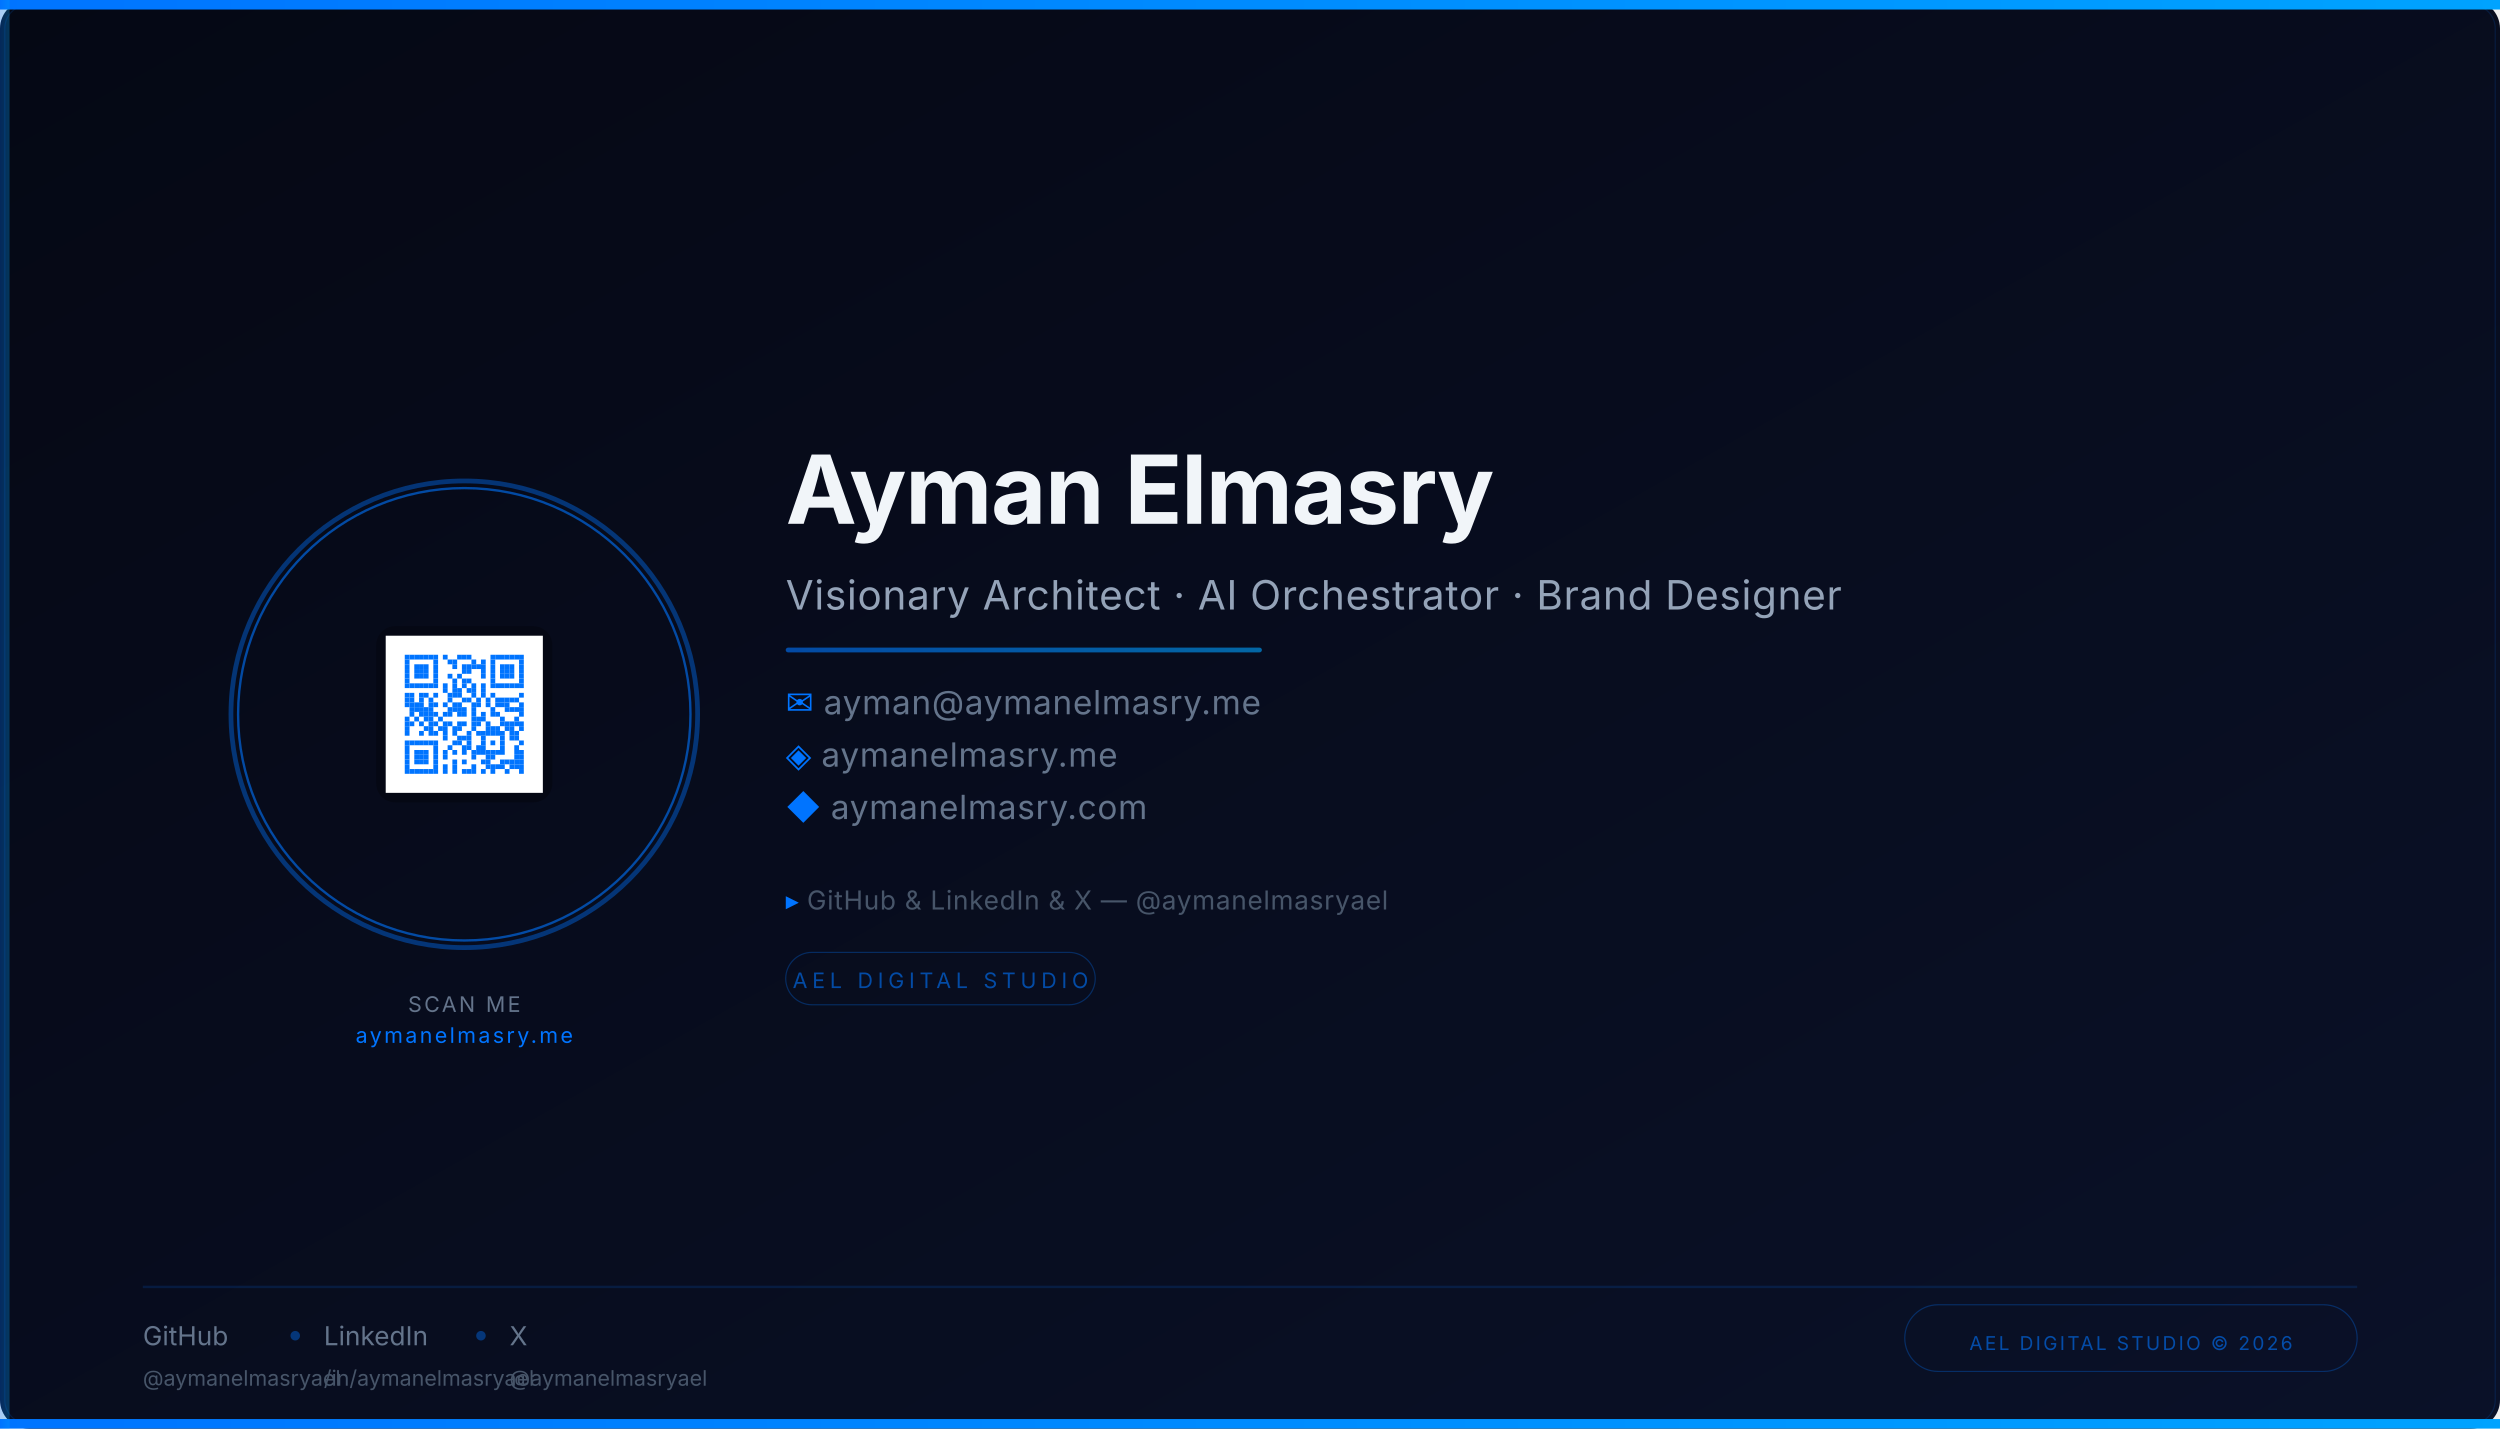
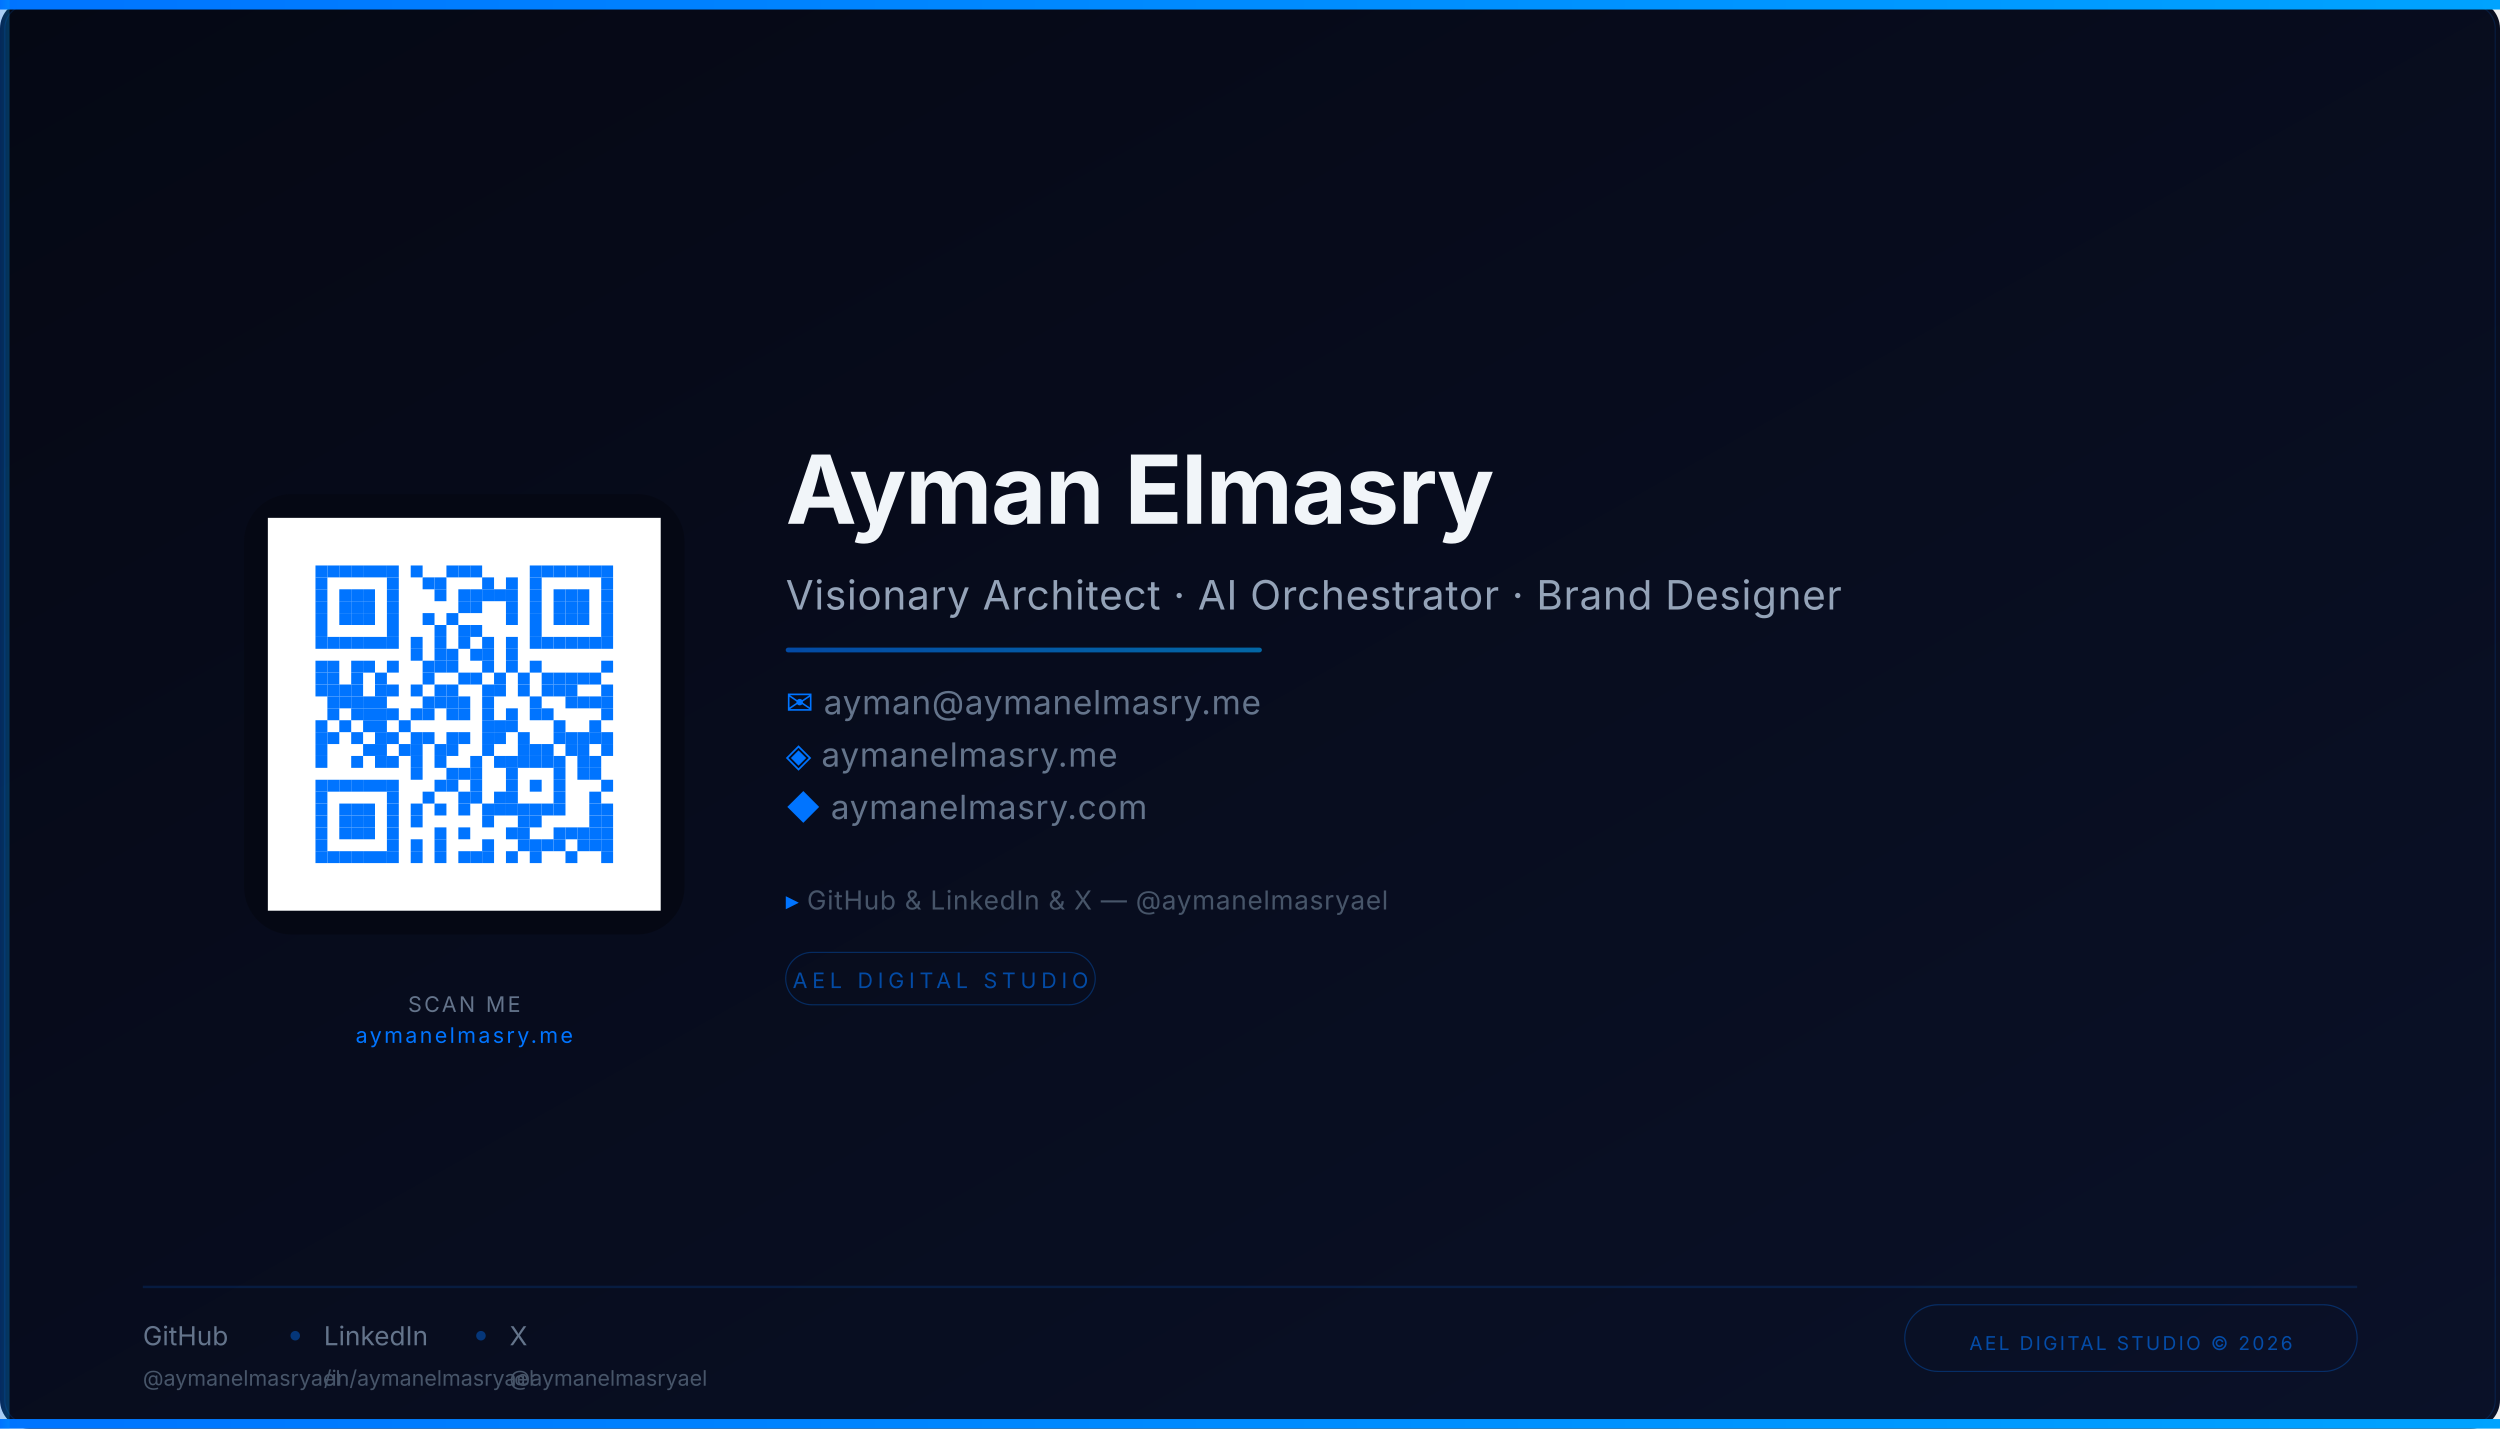
<svg xmlns="http://www.w3.org/2000/svg" width="1050" height="600" viewBox="0 0 1050 600">
  <defs>
    <linearGradient id="bg" x1="0" y1="0" x2="1" y2="1">
      <stop offset="0%" stop-color="#050814" />
      <stop offset="100%" stop-color="#0A1128" />
    </linearGradient>
    <linearGradient id="accent" x1="0" y1="0" x2="1" y2="0">
      <stop offset="0%" stop-color="#0074FF" />
      <stop offset="100%" stop-color="#00A3FF" />
    </linearGradient>
  </defs>
  <rect width="1050" height="600" fill="url(#bg)" rx="12" />
  <rect x="2" y="2" width="1046" height="596" rx="10" fill="none" stroke="#0074FF" stroke-width="0.5" opacity="0.15" />
  <rect x="0" y="0" width="1050" height="4" fill="url(#accent)" />
  <rect x="0" y="596" width="1050" height="4" fill="url(#accent)" />
  <rect x="0" y="0" width="4" height="600" fill="url(#accent)" opacity="0.3" />
-   <circle cx="195" cy="300" r="98" fill="none" stroke="#0074FF" stroke-width="2" opacity="0.4" />
-   <circle cx="195" cy="300" r="95" fill="none" stroke="#0074FF" stroke-width="1" opacity="0.6" />
-   <g transform="translate(162, 267) scale(2)">
+   <g transform="translate(112.5, 217.5) scale(5)">
    <rect x="-2" y="-2" width="37" height="37" rx="4" fill="#050814" />
    <rect x="0" y="0" width="33" height="33" fill="#ffffff" />
    <g transform="translate(4,4)">
      <rect x="0" y="0" width="1" height="1" fill="#0074FF" />
      <rect x="1" y="0" width="1" height="1" fill="#0074FF" />
      <rect x="2" y="0" width="1" height="1" fill="#0074FF" />
      <rect x="3" y="0" width="1" height="1" fill="#0074FF" />
      <rect x="4" y="0" width="1" height="1" fill="#0074FF" />
      <rect x="5" y="0" width="1" height="1" fill="#0074FF" />
      <rect x="6" y="0" width="1" height="1" fill="#0074FF" />
      <rect x="8" y="0" width="1" height="1" fill="#0074FF" />
      <rect x="11" y="0" width="1" height="1" fill="#0074FF" />
      <rect x="12" y="0" width="1" height="1" fill="#0074FF" />
      <rect x="13" y="0" width="1" height="1" fill="#0074FF" />
      <rect x="18" y="0" width="1" height="1" fill="#0074FF" />
      <rect x="19" y="0" width="1" height="1" fill="#0074FF" />
      <rect x="20" y="0" width="1" height="1" fill="#0074FF" />
      <rect x="21" y="0" width="1" height="1" fill="#0074FF" />
      <rect x="22" y="0" width="1" height="1" fill="#0074FF" />
      <rect x="23" y="0" width="1" height="1" fill="#0074FF" />
      <rect x="24" y="0" width="1" height="1" fill="#0074FF" />
      <rect x="0" y="1" width="1" height="1" fill="#0074FF" />
      <rect x="6" y="1" width="1" height="1" fill="#0074FF" />
      <rect x="9" y="1" width="1" height="1" fill="#0074FF" />
      <rect x="10" y="1" width="1" height="1" fill="#0074FF" />
      <rect x="14" y="1" width="1" height="1" fill="#0074FF" />
      <rect x="16" y="1" width="1" height="1" fill="#0074FF" />
      <rect x="18" y="1" width="1" height="1" fill="#0074FF" />
      <rect x="24" y="1" width="1" height="1" fill="#0074FF" />
      <rect x="0" y="2" width="1" height="1" fill="#0074FF" />
      <rect x="2" y="2" width="1" height="1" fill="#0074FF" />
      <rect x="3" y="2" width="1" height="1" fill="#0074FF" />
      <rect x="4" y="2" width="1" height="1" fill="#0074FF" />
      <rect x="6" y="2" width="1" height="1" fill="#0074FF" />
      <rect x="10" y="2" width="1" height="1" fill="#0074FF" />
      <rect x="12" y="2" width="1" height="1" fill="#0074FF" />
      <rect x="13" y="2" width="1" height="1" fill="#0074FF" />
      <rect x="14" y="2" width="1" height="1" fill="#0074FF" />
      <rect x="15" y="2" width="1" height="1" fill="#0074FF" />
      <rect x="16" y="2" width="1" height="1" fill="#0074FF" />
      <rect x="18" y="2" width="1" height="1" fill="#0074FF" />
      <rect x="20" y="2" width="1" height="1" fill="#0074FF" />
      <rect x="21" y="2" width="1" height="1" fill="#0074FF" />
      <rect x="22" y="2" width="1" height="1" fill="#0074FF" />
      <rect x="24" y="2" width="1" height="1" fill="#0074FF" />
      <rect x="0" y="3" width="1" height="1" fill="#0074FF" />
      <rect x="2" y="3" width="1" height="1" fill="#0074FF" />
      <rect x="3" y="3" width="1" height="1" fill="#0074FF" />
      <rect x="4" y="3" width="1" height="1" fill="#0074FF" />
      <rect x="6" y="3" width="1" height="1" fill="#0074FF" />
      <rect x="12" y="3" width="1" height="1" fill="#0074FF" />
      <rect x="13" y="3" width="1" height="1" fill="#0074FF" />
      <rect x="16" y="3" width="1" height="1" fill="#0074FF" />
      <rect x="18" y="3" width="1" height="1" fill="#0074FF" />
      <rect x="20" y="3" width="1" height="1" fill="#0074FF" />
      <rect x="21" y="3" width="1" height="1" fill="#0074FF" />
      <rect x="22" y="3" width="1" height="1" fill="#0074FF" />
      <rect x="24" y="3" width="1" height="1" fill="#0074FF" />
      <rect x="0" y="4" width="1" height="1" fill="#0074FF" />
      <rect x="2" y="4" width="1" height="1" fill="#0074FF" />
      <rect x="3" y="4" width="1" height="1" fill="#0074FF" />
      <rect x="4" y="4" width="1" height="1" fill="#0074FF" />
      <rect x="6" y="4" width="1" height="1" fill="#0074FF" />
      <rect x="9" y="4" width="1" height="1" fill="#0074FF" />
      <rect x="11" y="4" width="1" height="1" fill="#0074FF" />
      <rect x="16" y="4" width="1" height="1" fill="#0074FF" />
      <rect x="18" y="4" width="1" height="1" fill="#0074FF" />
      <rect x="20" y="4" width="1" height="1" fill="#0074FF" />
      <rect x="21" y="4" width="1" height="1" fill="#0074FF" />
      <rect x="22" y="4" width="1" height="1" fill="#0074FF" />
      <rect x="24" y="4" width="1" height="1" fill="#0074FF" />
      <rect x="0" y="5" width="1" height="1" fill="#0074FF" />
      <rect x="6" y="5" width="1" height="1" fill="#0074FF" />
      <rect x="10" y="5" width="1" height="1" fill="#0074FF" />
      <rect x="12" y="5" width="1" height="1" fill="#0074FF" />
      <rect x="13" y="5" width="1" height="1" fill="#0074FF" />
      <rect x="18" y="5" width="1" height="1" fill="#0074FF" />
      <rect x="24" y="5" width="1" height="1" fill="#0074FF" />
      <rect x="0" y="6" width="1" height="1" fill="#0074FF" />
      <rect x="1" y="6" width="1" height="1" fill="#0074FF" />
      <rect x="2" y="6" width="1" height="1" fill="#0074FF" />
      <rect x="3" y="6" width="1" height="1" fill="#0074FF" />
      <rect x="4" y="6" width="1" height="1" fill="#0074FF" />
      <rect x="5" y="6" width="1" height="1" fill="#0074FF" />
      <rect x="6" y="6" width="1" height="1" fill="#0074FF" />
      <rect x="8" y="6" width="1" height="1" fill="#0074FF" />
      <rect x="10" y="6" width="1" height="1" fill="#0074FF" />
      <rect x="12" y="6" width="1" height="1" fill="#0074FF" />
      <rect x="14" y="6" width="1" height="1" fill="#0074FF" />
      <rect x="16" y="6" width="1" height="1" fill="#0074FF" />
      <rect x="18" y="6" width="1" height="1" fill="#0074FF" />
      <rect x="19" y="6" width="1" height="1" fill="#0074FF" />
      <rect x="20" y="6" width="1" height="1" fill="#0074FF" />
      <rect x="21" y="6" width="1" height="1" fill="#0074FF" />
      <rect x="22" y="6" width="1" height="1" fill="#0074FF" />
      <rect x="23" y="6" width="1" height="1" fill="#0074FF" />
      <rect x="24" y="6" width="1" height="1" fill="#0074FF" />
      <rect x="8" y="7" width="1" height="1" fill="#0074FF" />
      <rect x="10" y="7" width="1" height="1" fill="#0074FF" />
      <rect x="11" y="7" width="1" height="1" fill="#0074FF" />
      <rect x="13" y="7" width="1" height="1" fill="#0074FF" />
      <rect x="14" y="7" width="1" height="1" fill="#0074FF" />
      <rect x="16" y="7" width="1" height="1" fill="#0074FF" />
      <rect x="0" y="8" width="1" height="1" fill="#0074FF" />
      <rect x="1" y="8" width="1" height="1" fill="#0074FF" />
      <rect x="3" y="8" width="1" height="1" fill="#0074FF" />
      <rect x="4" y="8" width="1" height="1" fill="#0074FF" />
      <rect x="6" y="8" width="1" height="1" fill="#0074FF" />
      <rect x="9" y="8" width="1" height="1" fill="#0074FF" />
      <rect x="10" y="8" width="1" height="1" fill="#0074FF" />
      <rect x="11" y="8" width="1" height="1" fill="#0074FF" />
      <rect x="14" y="8" width="1" height="1" fill="#0074FF" />
      <rect x="16" y="8" width="1" height="1" fill="#0074FF" />
      <rect x="18" y="8" width="1" height="1" fill="#0074FF" />
      <rect x="24" y="8" width="1" height="1" fill="#0074FF" />
      <rect x="0" y="9" width="1" height="1" fill="#0074FF" />
      <rect x="1" y="9" width="1" height="1" fill="#0074FF" />
      <rect x="3" y="9" width="1" height="1" fill="#0074FF" />
      <rect x="5" y="9" width="1" height="1" fill="#0074FF" />
      <rect x="9" y="9" width="1" height="1" fill="#0074FF" />
      <rect x="12" y="9" width="1" height="1" fill="#0074FF" />
      <rect x="13" y="9" width="1" height="1" fill="#0074FF" />
      <rect x="15" y="9" width="1" height="1" fill="#0074FF" />
      <rect x="17" y="9" width="1" height="1" fill="#0074FF" />
      <rect x="19" y="9" width="1" height="1" fill="#0074FF" />
      <rect x="20" y="9" width="1" height="1" fill="#0074FF" />
      <rect x="21" y="9" width="1" height="1" fill="#0074FF" />
      <rect x="22" y="9" width="1" height="1" fill="#0074FF" />
      <rect x="23" y="9" width="1" height="1" fill="#0074FF" />
      <rect x="0" y="10" width="1" height="1" fill="#0074FF" />
      <rect x="1" y="10" width="1" height="1" fill="#0074FF" />
      <rect x="2" y="10" width="1" height="1" fill="#0074FF" />
      <rect x="3" y="10" width="1" height="1" fill="#0074FF" />
      <rect x="5" y="10" width="1" height="1" fill="#0074FF" />
      <rect x="6" y="10" width="1" height="1" fill="#0074FF" />
      <rect x="8" y="10" width="1" height="1" fill="#0074FF" />
      <rect x="10" y="10" width="1" height="1" fill="#0074FF" />
      <rect x="11" y="10" width="1" height="1" fill="#0074FF" />
      <rect x="14" y="10" width="1" height="1" fill="#0074FF" />
      <rect x="15" y="10" width="1" height="1" fill="#0074FF" />
      <rect x="17" y="10" width="1" height="1" fill="#0074FF" />
      <rect x="19" y="10" width="1" height="1" fill="#0074FF" />
      <rect x="20" y="10" width="1" height="1" fill="#0074FF" />
      <rect x="21" y="10" width="1" height="1" fill="#0074FF" />
      <rect x="24" y="10" width="1" height="1" fill="#0074FF" />
      <rect x="1" y="11" width="1" height="1" fill="#0074FF" />
      <rect x="2" y="11" width="1" height="1" fill="#0074FF" />
      <rect x="3" y="11" width="1" height="1" fill="#0074FF" />
      <rect x="4" y="11" width="1" height="1" fill="#0074FF" />
      <rect x="5" y="11" width="1" height="1" fill="#0074FF" />
      <rect x="9" y="11" width="1" height="1" fill="#0074FF" />
      <rect x="10" y="11" width="1" height="1" fill="#0074FF" />
      <rect x="11" y="11" width="1" height="1" fill="#0074FF" />
      <rect x="12" y="11" width="1" height="1" fill="#0074FF" />
      <rect x="14" y="11" width="1" height="1" fill="#0074FF" />
      <rect x="18" y="11" width="1" height="1" fill="#0074FF" />
      <rect x="21" y="11" width="1" height="1" fill="#0074FF" />
      <rect x="22" y="11" width="1" height="1" fill="#0074FF" />
      <rect x="23" y="11" width="1" height="1" fill="#0074FF" />
      <rect x="24" y="11" width="1" height="1" fill="#0074FF" />
      <rect x="1" y="12" width="1" height="1" fill="#0074FF" />
      <rect x="3" y="12" width="1" height="1" fill="#0074FF" />
      <rect x="4" y="12" width="1" height="1" fill="#0074FF" />
      <rect x="5" y="12" width="1" height="1" fill="#0074FF" />
      <rect x="6" y="12" width="1" height="1" fill="#0074FF" />
      <rect x="8" y="12" width="1" height="1" fill="#0074FF" />
      <rect x="9" y="12" width="1" height="1" fill="#0074FF" />
      <rect x="11" y="12" width="1" height="1" fill="#0074FF" />
      <rect x="12" y="12" width="1" height="1" fill="#0074FF" />
      <rect x="14" y="12" width="1" height="1" fill="#0074FF" />
      <rect x="16" y="12" width="1" height="1" fill="#0074FF" />
      <rect x="18" y="12" width="1" height="1" fill="#0074FF" />
      <rect x="19" y="12" width="1" height="1" fill="#0074FF" />
      <rect x="24" y="12" width="1" height="1" fill="#0074FF" />
      <rect x="0" y="13" width="1" height="1" fill="#0074FF" />
      <rect x="2" y="13" width="1" height="1" fill="#0074FF" />
      <rect x="4" y="13" width="1" height="1" fill="#0074FF" />
      <rect x="5" y="13" width="1" height="1" fill="#0074FF" />
      <rect x="7" y="13" width="1" height="1" fill="#0074FF" />
      <rect x="14" y="13" width="1" height="1" fill="#0074FF" />
      <rect x="15" y="13" width="1" height="1" fill="#0074FF" />
      <rect x="16" y="13" width="1" height="1" fill="#0074FF" />
      <rect x="20" y="13" width="1" height="1" fill="#0074FF" />
      <rect x="23" y="13" width="1" height="1" fill="#0074FF" />
      <rect x="0" y="14" width="1" height="1" fill="#0074FF" />
      <rect x="1" y="14" width="1" height="1" fill="#0074FF" />
      <rect x="3" y="14" width="1" height="1" fill="#0074FF" />
      <rect x="5" y="14" width="1" height="1" fill="#0074FF" />
      <rect x="6" y="14" width="1" height="1" fill="#0074FF" />
      <rect x="8" y="14" width="1" height="1" fill="#0074FF" />
      <rect x="9" y="14" width="1" height="1" fill="#0074FF" />
      <rect x="11" y="14" width="1" height="1" fill="#0074FF" />
      <rect x="12" y="14" width="1" height="1" fill="#0074FF" />
      <rect x="14" y="14" width="1" height="1" fill="#0074FF" />
      <rect x="15" y="14" width="1" height="1" fill="#0074FF" />
      <rect x="17" y="14" width="1" height="1" fill="#0074FF" />
      <rect x="20" y="14" width="1" height="1" fill="#0074FF" />
      <rect x="21" y="14" width="1" height="1" fill="#0074FF" />
      <rect x="22" y="14" width="1" height="1" fill="#0074FF" />
      <rect x="23" y="14" width="1" height="1" fill="#0074FF" />
      <rect x="24" y="14" width="1" height="1" fill="#0074FF" />
      <rect x="0" y="15" width="1" height="1" fill="#0074FF" />
      <rect x="4" y="15" width="1" height="1" fill="#0074FF" />
      <rect x="5" y="15" width="1" height="1" fill="#0074FF" />
      <rect x="7" y="15" width="1" height="1" fill="#0074FF" />
      <rect x="8" y="15" width="1" height="1" fill="#0074FF" />
      <rect x="10" y="15" width="1" height="1" fill="#0074FF" />
      <rect x="11" y="15" width="1" height="1" fill="#0074FF" />
      <rect x="14" y="15" width="1" height="1" fill="#0074FF" />
      <rect x="17" y="15" width="1" height="1" fill="#0074FF" />
      <rect x="18" y="15" width="1" height="1" fill="#0074FF" />
      <rect x="19" y="15" width="1" height="1" fill="#0074FF" />
      <rect x="21" y="15" width="1" height="1" fill="#0074FF" />
      <rect x="22" y="15" width="1" height="1" fill="#0074FF" />
      <rect x="24" y="15" width="1" height="1" fill="#0074FF" />
      <rect x="0" y="16" width="1" height="1" fill="#0074FF" />
      <rect x="3" y="16" width="1" height="1" fill="#0074FF" />
      <rect x="5" y="16" width="1" height="1" fill="#0074FF" />
      <rect x="6" y="16" width="1" height="1" fill="#0074FF" />
      <rect x="8" y="16" width="1" height="1" fill="#0074FF" />
      <rect x="10" y="16" width="1" height="1" fill="#0074FF" />
      <rect x="13" y="16" width="1" height="1" fill="#0074FF" />
      <rect x="15" y="16" width="1" height="1" fill="#0074FF" />
      <rect x="16" y="16" width="1" height="1" fill="#0074FF" />
      <rect x="17" y="16" width="1" height="1" fill="#0074FF" />
      <rect x="18" y="16" width="1" height="1" fill="#0074FF" />
      <rect x="19" y="16" width="1" height="1" fill="#0074FF" />
      <rect x="20" y="16" width="1" height="1" fill="#0074FF" />
      <rect x="22" y="16" width="1" height="1" fill="#0074FF" />
      <rect x="23" y="16" width="1" height="1" fill="#0074FF" />
      <rect x="8" y="17" width="1" height="1" fill="#0074FF" />
      <rect x="11" y="17" width="1" height="1" fill="#0074FF" />
      <rect x="12" y="17" width="1" height="1" fill="#0074FF" />
      <rect x="13" y="17" width="1" height="1" fill="#0074FF" />
      <rect x="16" y="17" width="1" height="1" fill="#0074FF" />
      <rect x="20" y="17" width="1" height="1" fill="#0074FF" />
      <rect x="22" y="17" width="1" height="1" fill="#0074FF" />
      <rect x="23" y="17" width="1" height="1" fill="#0074FF" />
      <rect x="0" y="18" width="1" height="1" fill="#0074FF" />
      <rect x="1" y="18" width="1" height="1" fill="#0074FF" />
      <rect x="2" y="18" width="1" height="1" fill="#0074FF" />
      <rect x="3" y="18" width="1" height="1" fill="#0074FF" />
      <rect x="4" y="18" width="1" height="1" fill="#0074FF" />
      <rect x="5" y="18" width="1" height="1" fill="#0074FF" />
      <rect x="6" y="18" width="1" height="1" fill="#0074FF" />
      <rect x="10" y="18" width="1" height="1" fill="#0074FF" />
      <rect x="11" y="18" width="1" height="1" fill="#0074FF" />
      <rect x="13" y="18" width="1" height="1" fill="#0074FF" />
      <rect x="16" y="18" width="1" height="1" fill="#0074FF" />
      <rect x="18" y="18" width="1" height="1" fill="#0074FF" />
      <rect x="20" y="18" width="1" height="1" fill="#0074FF" />
      <rect x="24" y="18" width="1" height="1" fill="#0074FF" />
      <rect x="0" y="19" width="1" height="1" fill="#0074FF" />
      <rect x="6" y="19" width="1" height="1" fill="#0074FF" />
      <rect x="9" y="19" width="1" height="1" fill="#0074FF" />
      <rect x="12" y="19" width="1" height="1" fill="#0074FF" />
      <rect x="13" y="19" width="1" height="1" fill="#0074FF" />
      <rect x="15" y="19" width="1" height="1" fill="#0074FF" />
      <rect x="16" y="19" width="1" height="1" fill="#0074FF" />
      <rect x="20" y="19" width="1" height="1" fill="#0074FF" />
      <rect x="23" y="19" width="1" height="1" fill="#0074FF" />
      <rect x="0" y="20" width="1" height="1" fill="#0074FF" />
      <rect x="2" y="20" width="1" height="1" fill="#0074FF" />
      <rect x="3" y="20" width="1" height="1" fill="#0074FF" />
      <rect x="4" y="20" width="1" height="1" fill="#0074FF" />
      <rect x="6" y="20" width="1" height="1" fill="#0074FF" />
      <rect x="8" y="20" width="1" height="1" fill="#0074FF" />
      <rect x="10" y="20" width="1" height="1" fill="#0074FF" />
      <rect x="12" y="20" width="1" height="1" fill="#0074FF" />
      <rect x="14" y="20" width="1" height="1" fill="#0074FF" />
      <rect x="15" y="20" width="1" height="1" fill="#0074FF" />
      <rect x="16" y="20" width="1" height="1" fill="#0074FF" />
      <rect x="17" y="20" width="1" height="1" fill="#0074FF" />
      <rect x="18" y="20" width="1" height="1" fill="#0074FF" />
      <rect x="19" y="20" width="1" height="1" fill="#0074FF" />
      <rect x="20" y="20" width="1" height="1" fill="#0074FF" />
      <rect x="23" y="20" width="1" height="1" fill="#0074FF" />
      <rect x="24" y="20" width="1" height="1" fill="#0074FF" />
      <rect x="0" y="21" width="1" height="1" fill="#0074FF" />
      <rect x="2" y="21" width="1" height="1" fill="#0074FF" />
      <rect x="3" y="21" width="1" height="1" fill="#0074FF" />
      <rect x="4" y="21" width="1" height="1" fill="#0074FF" />
      <rect x="6" y="21" width="1" height="1" fill="#0074FF" />
      <rect x="8" y="21" width="1" height="1" fill="#0074FF" />
      <rect x="14" y="21" width="1" height="1" fill="#0074FF" />
      <rect x="17" y="21" width="1" height="1" fill="#0074FF" />
      <rect x="18" y="21" width="1" height="1" fill="#0074FF" />
      <rect x="23" y="21" width="1" height="1" fill="#0074FF" />
      <rect x="24" y="21" width="1" height="1" fill="#0074FF" />
      <rect x="0" y="22" width="1" height="1" fill="#0074FF" />
      <rect x="2" y="22" width="1" height="1" fill="#0074FF" />
      <rect x="3" y="22" width="1" height="1" fill="#0074FF" />
      <rect x="4" y="22" width="1" height="1" fill="#0074FF" />
      <rect x="6" y="22" width="1" height="1" fill="#0074FF" />
      <rect x="10" y="22" width="1" height="1" fill="#0074FF" />
      <rect x="12" y="22" width="1" height="1" fill="#0074FF" />
      <rect x="16" y="22" width="1" height="1" fill="#0074FF" />
      <rect x="17" y="22" width="1" height="1" fill="#0074FF" />
      <rect x="20" y="22" width="1" height="1" fill="#0074FF" />
      <rect x="21" y="22" width="1" height="1" fill="#0074FF" />
      <rect x="22" y="22" width="1" height="1" fill="#0074FF" />
      <rect x="23" y="22" width="1" height="1" fill="#0074FF" />
      <rect x="24" y="22" width="1" height="1" fill="#0074FF" />
      <rect x="0" y="23" width="1" height="1" fill="#0074FF" />
      <rect x="6" y="23" width="1" height="1" fill="#0074FF" />
      <rect x="8" y="23" width="1" height="1" fill="#0074FF" />
      <rect x="10" y="23" width="1" height="1" fill="#0074FF" />
      <rect x="14" y="23" width="1" height="1" fill="#0074FF" />
      <rect x="17" y="23" width="1" height="1" fill="#0074FF" />
      <rect x="18" y="23" width="1" height="1" fill="#0074FF" />
      <rect x="19" y="23" width="1" height="1" fill="#0074FF" />
      <rect x="20" y="23" width="1" height="1" fill="#0074FF" />
      <rect x="22" y="23" width="1" height="1" fill="#0074FF" />
      <rect x="23" y="23" width="1" height="1" fill="#0074FF" />
      <rect x="24" y="23" width="1" height="1" fill="#0074FF" />
      <rect x="0" y="24" width="1" height="1" fill="#0074FF" />
      <rect x="1" y="24" width="1" height="1" fill="#0074FF" />
      <rect x="2" y="24" width="1" height="1" fill="#0074FF" />
      <rect x="3" y="24" width="1" height="1" fill="#0074FF" />
      <rect x="4" y="24" width="1" height="1" fill="#0074FF" />
      <rect x="5" y="24" width="1" height="1" fill="#0074FF" />
      <rect x="6" y="24" width="1" height="1" fill="#0074FF" />
      <rect x="8" y="24" width="1" height="1" fill="#0074FF" />
      <rect x="10" y="24" width="1" height="1" fill="#0074FF" />
      <rect x="12" y="24" width="1" height="1" fill="#0074FF" />
      <rect x="13" y="24" width="1" height="1" fill="#0074FF" />
      <rect x="14" y="24" width="1" height="1" fill="#0074FF" />
      <rect x="16" y="24" width="1" height="1" fill="#0074FF" />
      <rect x="18" y="24" width="1" height="1" fill="#0074FF" />
      <rect x="21" y="24" width="1" height="1" fill="#0074FF" />
      <rect x="24" y="24" width="1" height="1" fill="#0074FF" />
    </g>
  </g>
  <text x="195" y="425" font-family="Inter,Helvetica,Arial,sans-serif" font-size="9" fill="#64748B" letter-spacing="1" text-anchor="middle">SCAN ME</text>
  <text x="195" y="438" font-family="Inter,Helvetica,Arial,sans-serif" font-size="9" fill="#0074FF" letter-spacing="1" text-anchor="middle">aymanelmasry.me</text>
  <text x="330" y="220" font-family="Inter,Helvetica,Arial,sans-serif" font-size="40" font-weight="700" fill="#F1F5F9" letter-spacing="-0.5">Ayman Elmasry</text>
  <text x="330" y="256" font-family="Inter,Helvetica,Arial,sans-serif" font-size="17" fill="#94A3B8" letter-spacing="0.3">Visionary Architect · AI Orchestrator · Brand Designer</text>
  <rect x="330" y="272" width="200" height="2" rx="1" fill="url(#accent)" opacity="0.6" />
  <text x="330" y="300" font-family="Inter,Helvetica,Arial,sans-serif" font-size="14" fill="#64748B" letter-spacing="0.3">
    <tspan fill="#0074FF">✉</tspan> ayman@aymanelmasry.me
  </text>
  <text x="330" y="322" font-family="Inter,Helvetica,Arial,sans-serif" font-size="14" fill="#64748B" letter-spacing="0.3">
    <tspan fill="#0074FF">◈</tspan> aymanelmasry.me
  </text>
  <text x="330" y="344" font-family="Inter,Helvetica,Arial,sans-serif" font-size="14" fill="#64748B" letter-spacing="0.3">
    <tspan fill="#0074FF">◆</tspan> aymanelmasry.com
  </text>
  <text x="330" y="382" font-family="Inter,Helvetica,Arial,sans-serif" font-size="11" fill="#475569" letter-spacing="0.3">
    <tspan fill="#0074FF">▸</tspan> GitHub &amp; LinkedIn &amp; X — @aymanelmasryael
  </text>
  <rect x="330" y="400" width="130" height="22" rx="11" fill="none" stroke="#0074FF" stroke-width="0.5" opacity="0.3" />
  <text x="395" y="415" font-family="Inter,Helvetica,Arial,sans-serif" font-size="9" fill="#0074FF" text-anchor="middle" letter-spacing="2" opacity="0.6">AEL DIGITAL STUDIO</text>
  <rect x="60" y="540" width="930" height="1" fill="#0074FF" opacity="0.15" />
  <text x="60" y="565" font-family="Inter,Helvetica,Arial,sans-serif" font-size="11" fill="#64748B">GitHub</text>
  <circle cx="124" cy="561" r="2" fill="#0074FF" opacity="0.4" />
  <text x="136" y="565" font-family="Inter,Helvetica,Arial,sans-serif" font-size="11" fill="#64748B">LinkedIn</text>
  <circle cx="202" cy="561" r="2" fill="#0074FF" opacity="0.4" />
  <text x="214" y="565" font-family="Inter,Helvetica,Arial,sans-serif" font-size="11" fill="#64748B">X</text>
  <text x="60" y="582" font-family="Inter,Helvetica,Arial,sans-serif" font-size="9" fill="#475569">@aymanelmasryael</text>
  <text x="136" y="582" font-family="Inter,Helvetica,Arial,sans-serif" font-size="9" fill="#475569">/in/aymanelmasryael</text>
  <text x="214" y="582" font-family="Inter,Helvetica,Arial,sans-serif" font-size="9" fill="#475569">@aymanelmasryael</text>
  <rect x="800" y="548" width="190" height="28" rx="14" fill="none" stroke="#0074FF" stroke-width="0.5" opacity="0.3" />
  <text x="895" y="567" font-family="Inter,Helvetica,Arial,sans-serif" font-size="8" fill="#0074FF" text-anchor="middle" letter-spacing="1" opacity="0.6">AEL DIGITAL STUDIO © 2026</text>
</svg>
